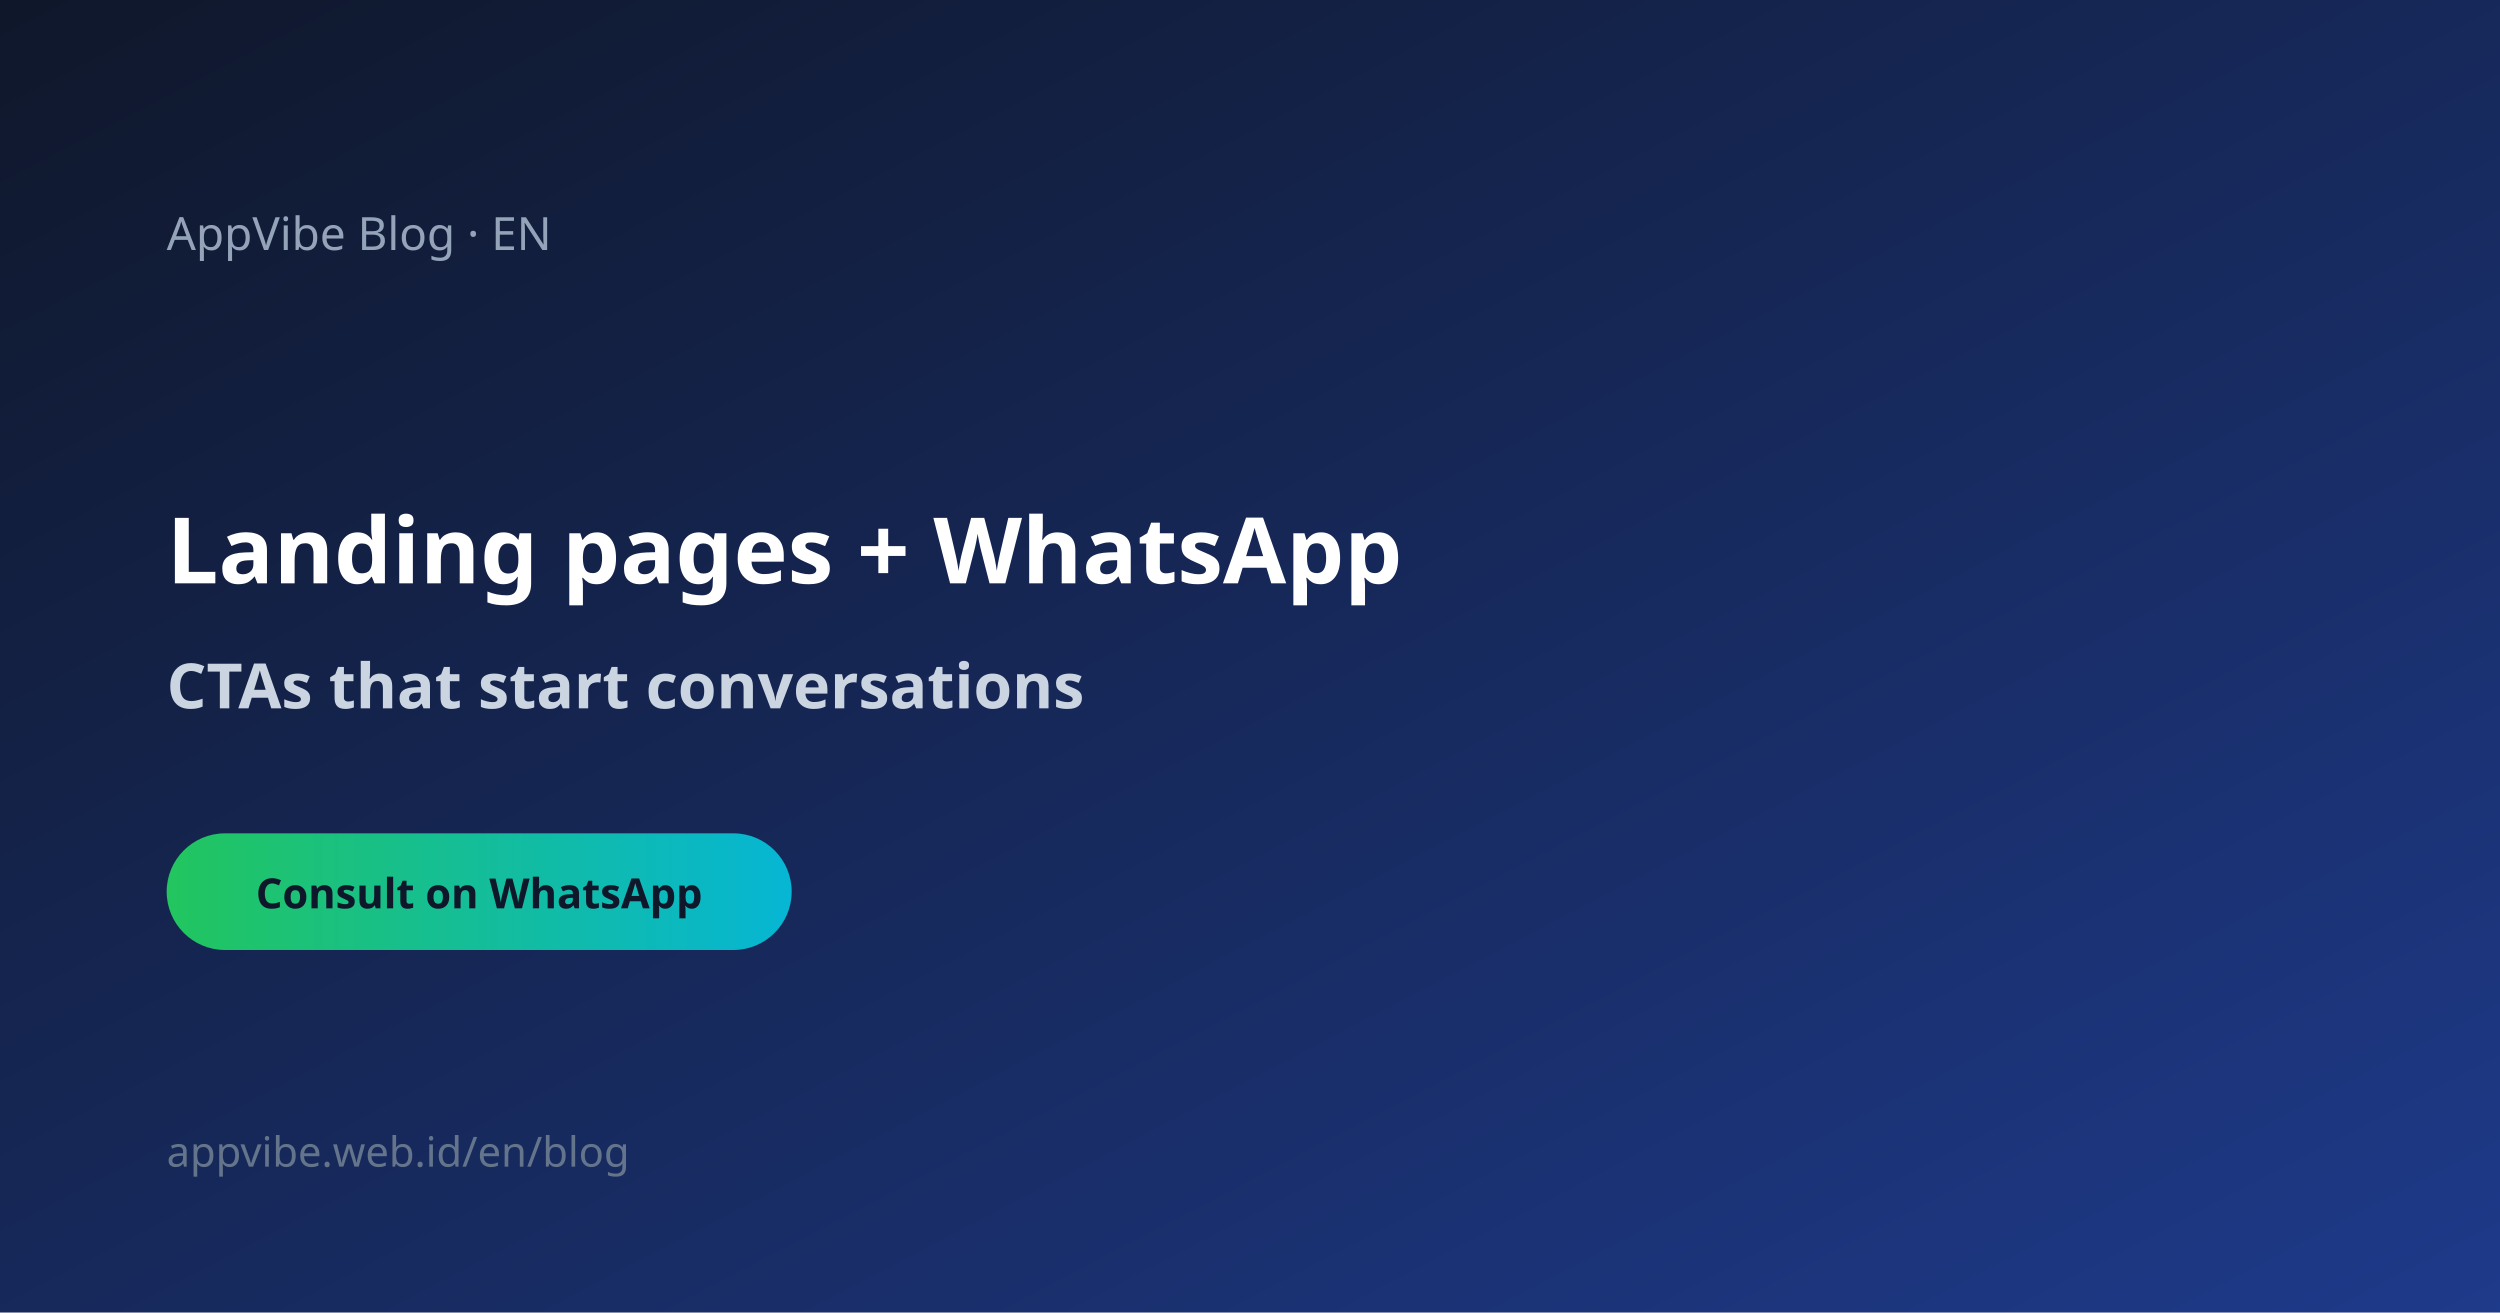
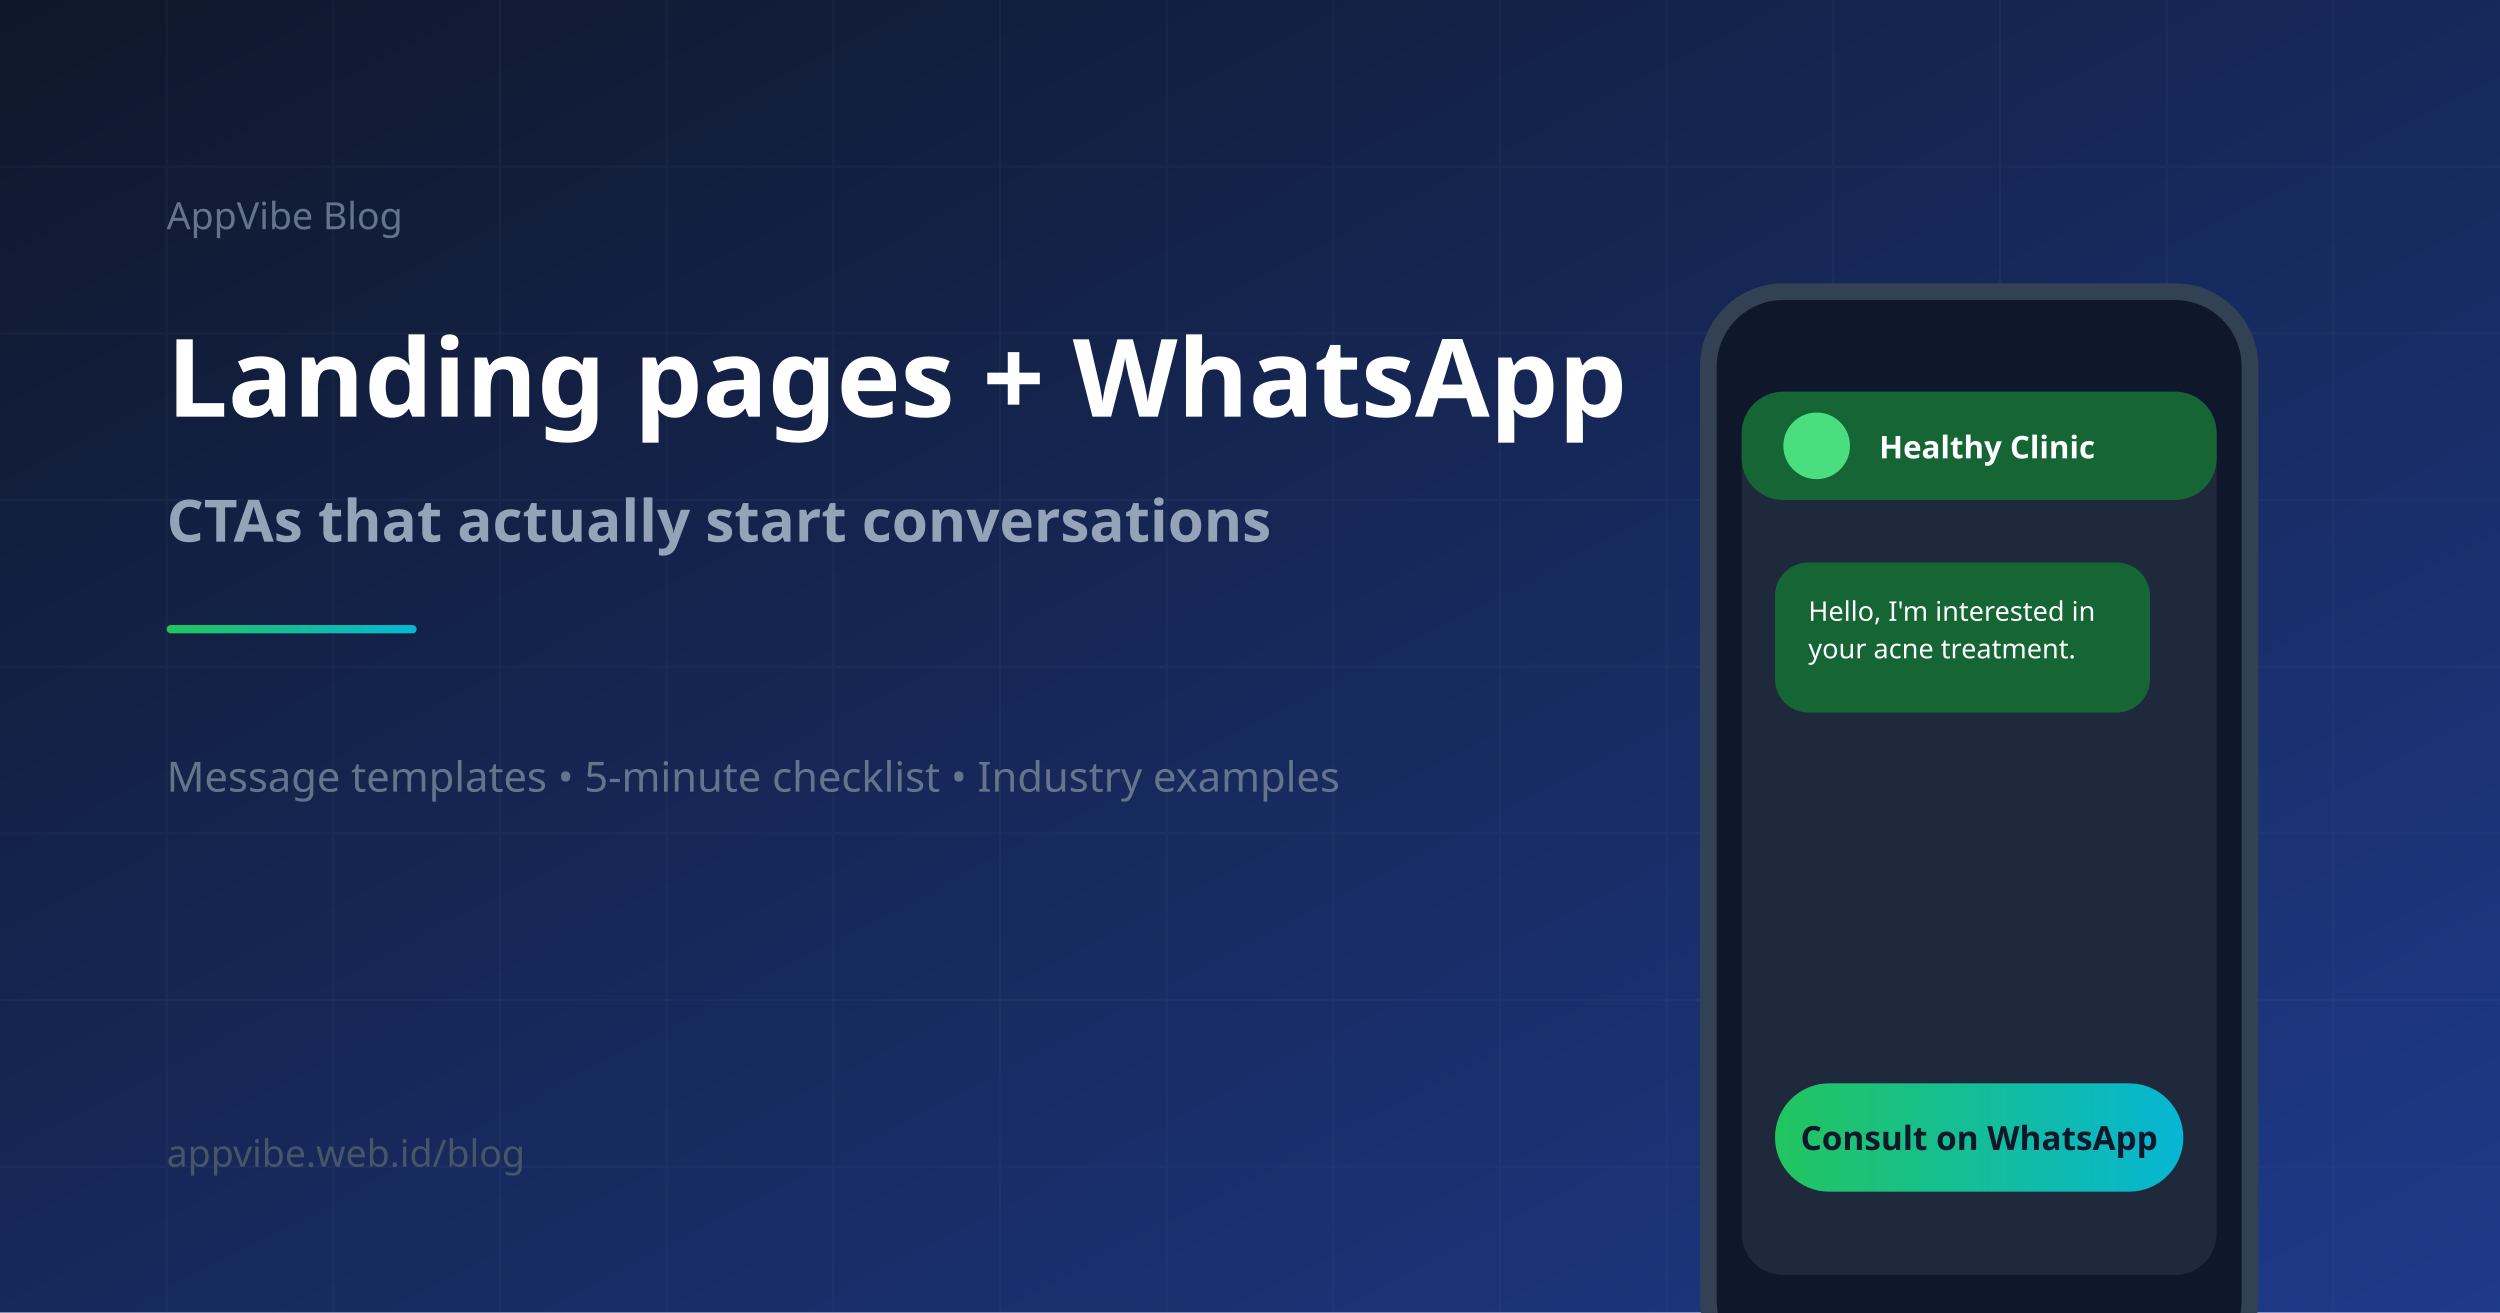
<svg xmlns="http://www.w3.org/2000/svg" viewBox="0 0 1200 630" width="1200" height="630">
  <defs>
    <linearGradient id="bg" x1="0" y1="0" x2="1" y2="1">
      <stop offset="0" stop-color="#0F172A" />
      <stop offset="1" stop-color="#1E3A8A" />
    </linearGradient>
-     <linearGradient id="acc" x1="0" y1="0" x2="1" y2="0">
+     <linearGradient id="accent" x1="0" y1="0" x2="1" y2="0">
      <stop offset="0" stop-color="#22C55E" />
      <stop offset="1" stop-color="#06B6D4" />
    </linearGradient>
  </defs>
  <rect width="1200" height="630" fill="url(#bg)" />
-   <text x="80" y="120" font-family="system-ui,sans-serif" font-size="22" fill="#94A3B8">AppVibe Blog · EN</text>
-   <text x="80" y="280" font-family="system-ui,sans-serif" font-weight="800" font-size="44" fill="#FFFFFF">Landing pages + WhatsApp</text>
-   <text x="80" y="340" font-family="system-ui,sans-serif" font-weight="600" font-size="30" fill="#CBD5E1">CTAs that start conversations</text>
-   <rect x="80" y="400" width="300" height="56" rx="28" fill="url(#acc)" />
-   <text x="230" y="436" text-anchor="middle" font-family="system-ui,sans-serif" font-weight="700" font-size="20" fill="#0F172A">Consult on WhatsApp</text>
-   <text x="80" y="560" font-family="system-ui,sans-serif" font-size="20" fill="#64748B">appvibe.web.id/en/blog</text>
+   <g opacity="0.08">
+     <path d="M0 80 L1200 80 M0 160 L1200 160 M0 240 L1200 240 M0 320 L1200 320 M0 400 L1200 400 M0 480 L1200 480 M0 560 L1200 560" stroke="#64748B" stroke-width="1" />
+     <path d="M80 0 L80 630 M160 0 L160 630 M240 0 L240 630 M320 0 L320 630 M400 0 L400 630 M480 0 L480 630 M560 0 L560 630 M640 0 L640 630 M720 0 L720 630 M800 0 L800 630 M880 0 L880 630 M960 0 L960 630 M1040 0 L1040 630 M1120 0 L1120 630" stroke="#64748B" stroke-width="1" />
+   </g>
+   <g transform="translate(820, 140)">
+     <rect x="0" y="0" width="260" height="520" rx="36" fill="#0F172A" stroke="#334155" stroke-width="8" />
+     <rect x="16" y="48" width="228" height="424" rx="20" fill="#1E293B" />
+     <rect x="16" y="48" width="228" height="52" rx="20" fill="#166534" />
+     <circle cx="52" cy="74" r="16" fill="#4ADE80" />
+     <text x="82" y="80" font-family="system-ui,sans-serif" font-size="15" font-weight="600" fill="#fff">Healthy Clinic</text>
+     <rect x="32" y="130" width="180" height="72" rx="16" fill="#166534" />
+     <text x="48" y="158" font-family="system-ui,sans-serif" font-size="13" fill="#fff">Hello, I'm interested in</text>
+     <text x="48" y="176" font-family="system-ui,sans-serif" font-size="13" fill="#fff">your acne treatment.</text>
+     <rect x="32" y="380" width="196" height="52" rx="26" fill="url(#accent)" />
+     <text x="130" y="412" text-anchor="middle" font-family="system-ui,sans-serif" font-size="16" font-weight="700" fill="#0F172A">Consult on WhatsApp</text>
+   </g>
+   <text x="80" y="110" font-family="system-ui,sans-serif" font-size="18" fill="#64748B">AppVibe Blog</text>
+   <text x="80" y="200" font-family="system-ui,sans-serif" font-weight="800" font-size="52" fill="#fff">Landing pages + WhatsApp</text>
+   <text x="80" y="260" font-family="system-ui,sans-serif" font-weight="600" font-size="28" fill="#94A3B8">CTAs that actually start conversations</text>
+   <rect x="80" y="300" width="120" height="4" rx="2" fill="url(#accent)" />
+   <text x="80" y="380" font-family="system-ui,sans-serif" font-size="20" fill="#64748B">Message templates • 5-minute checklist • Industry examples</text>
+   <text x="80" y="560" font-family="system-ui,sans-serif" font-size="18" fill="#475569">appvibe.web.id/blog</text>
</svg>
